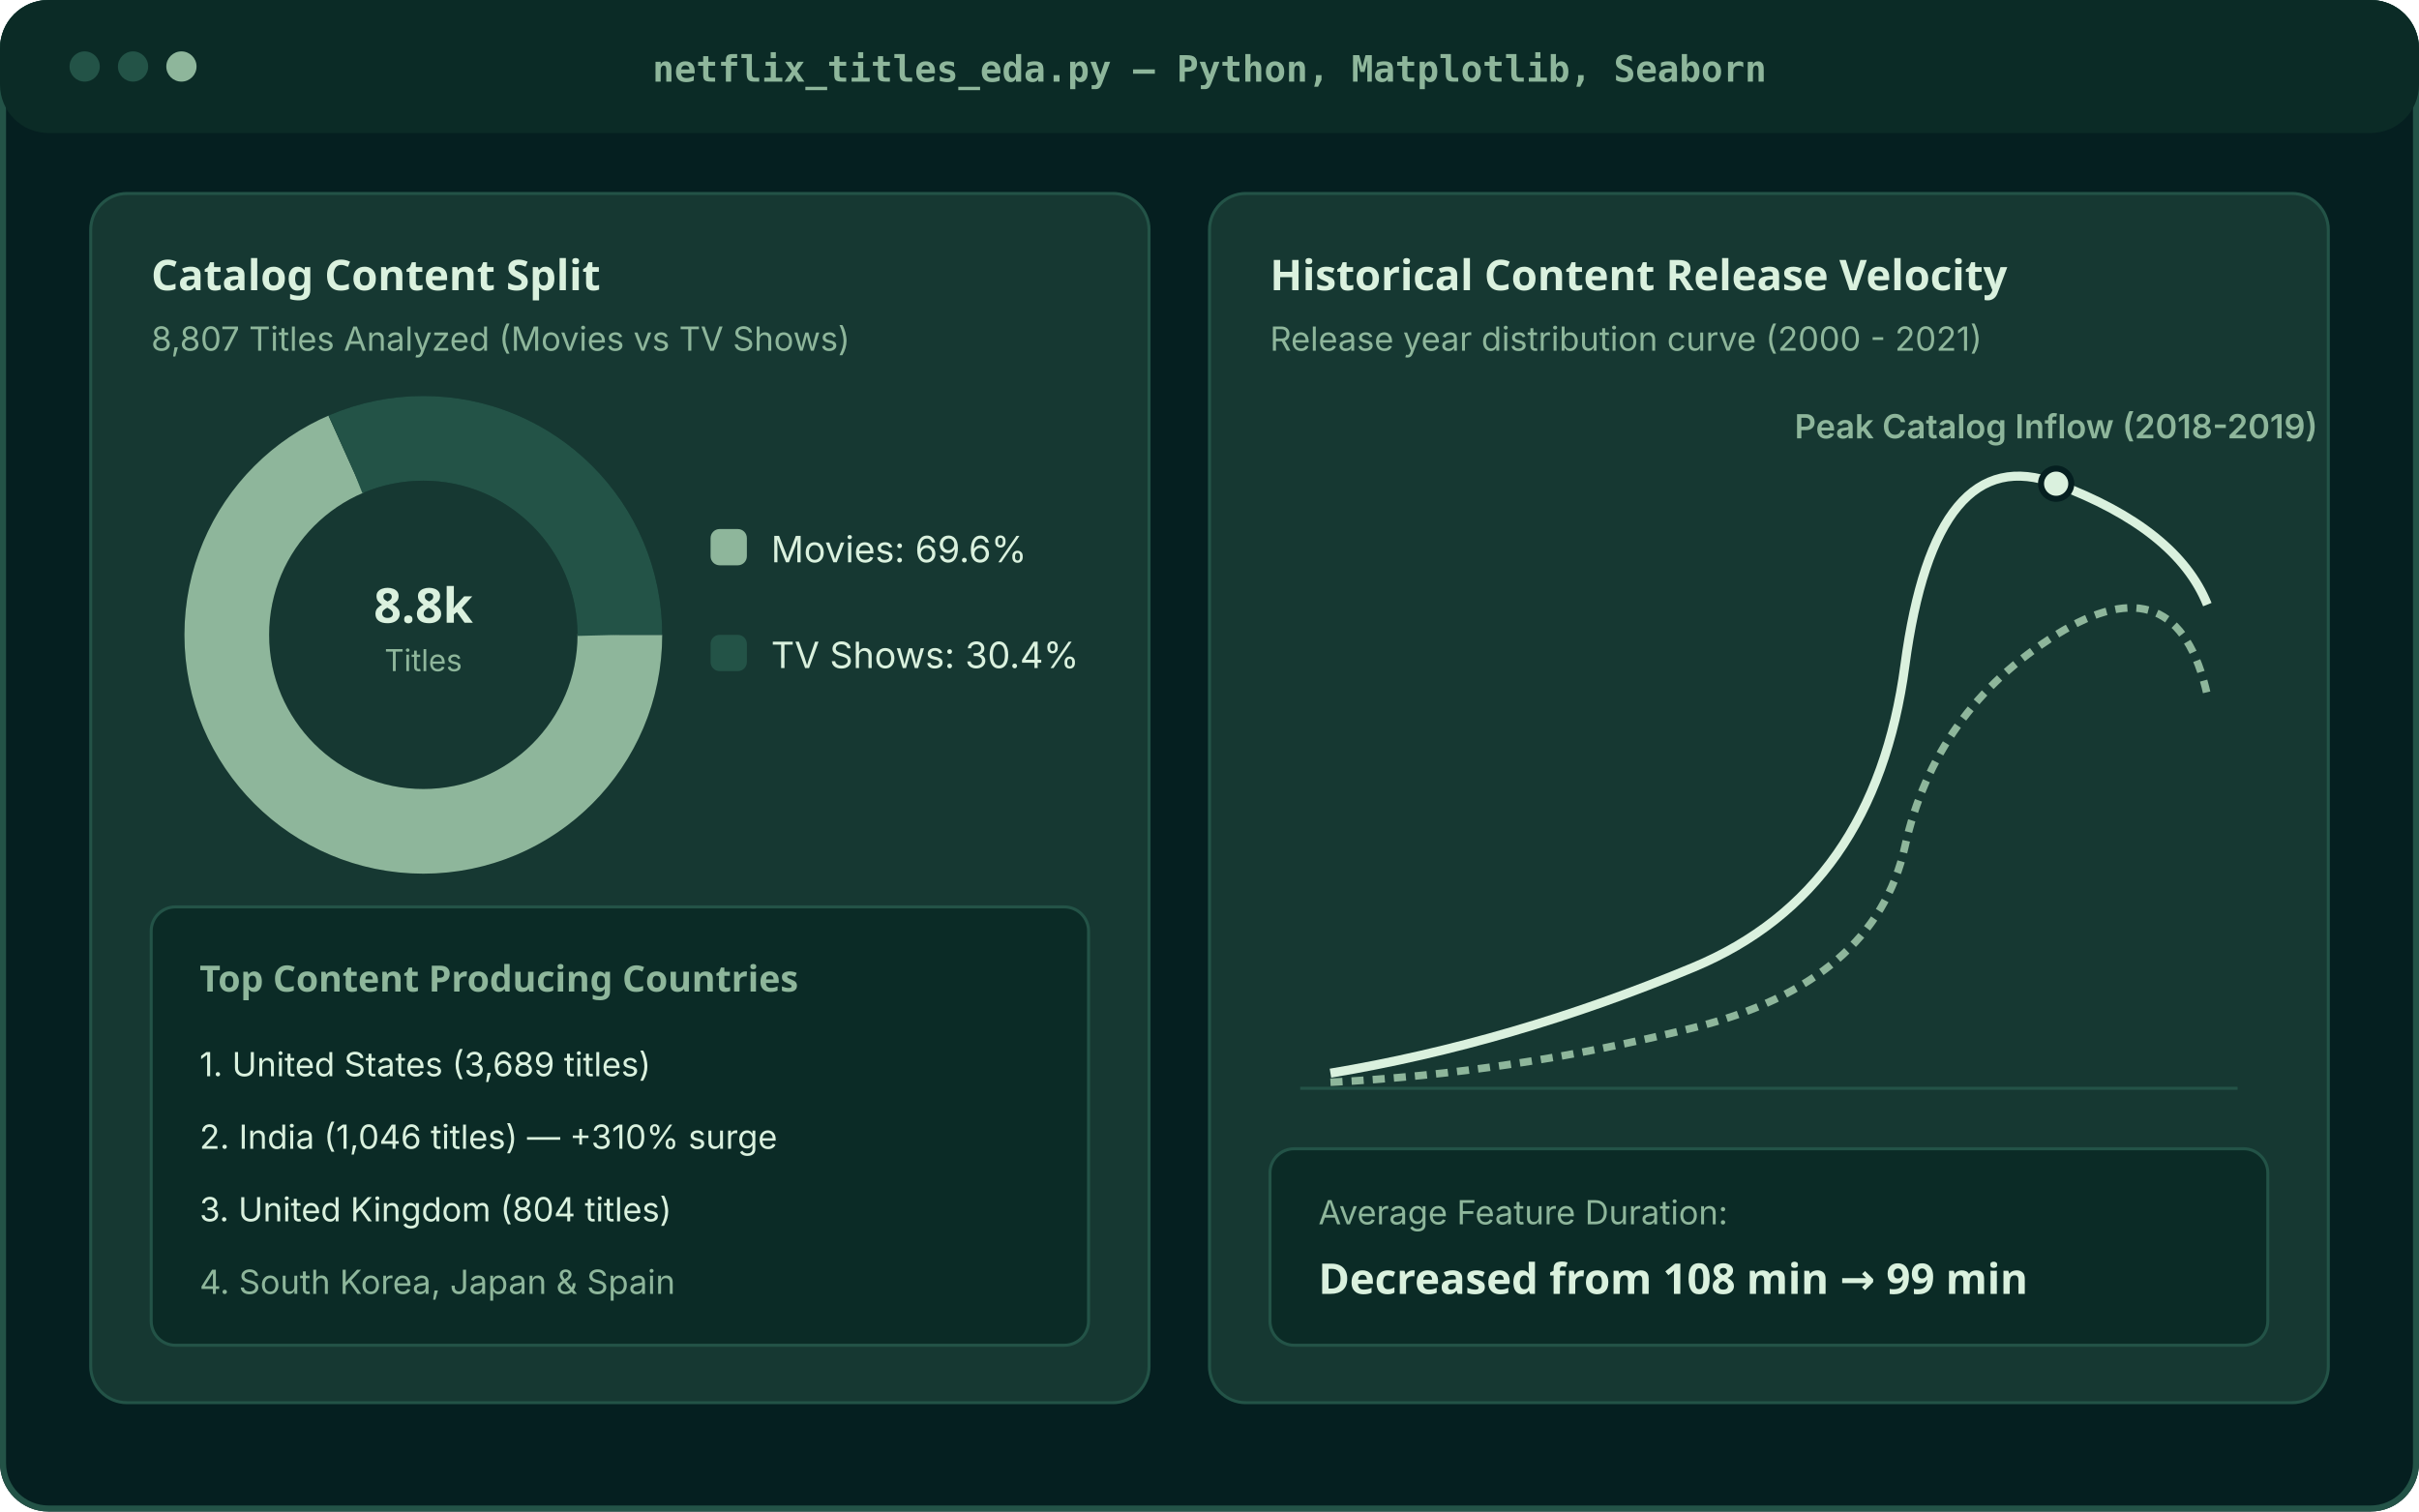
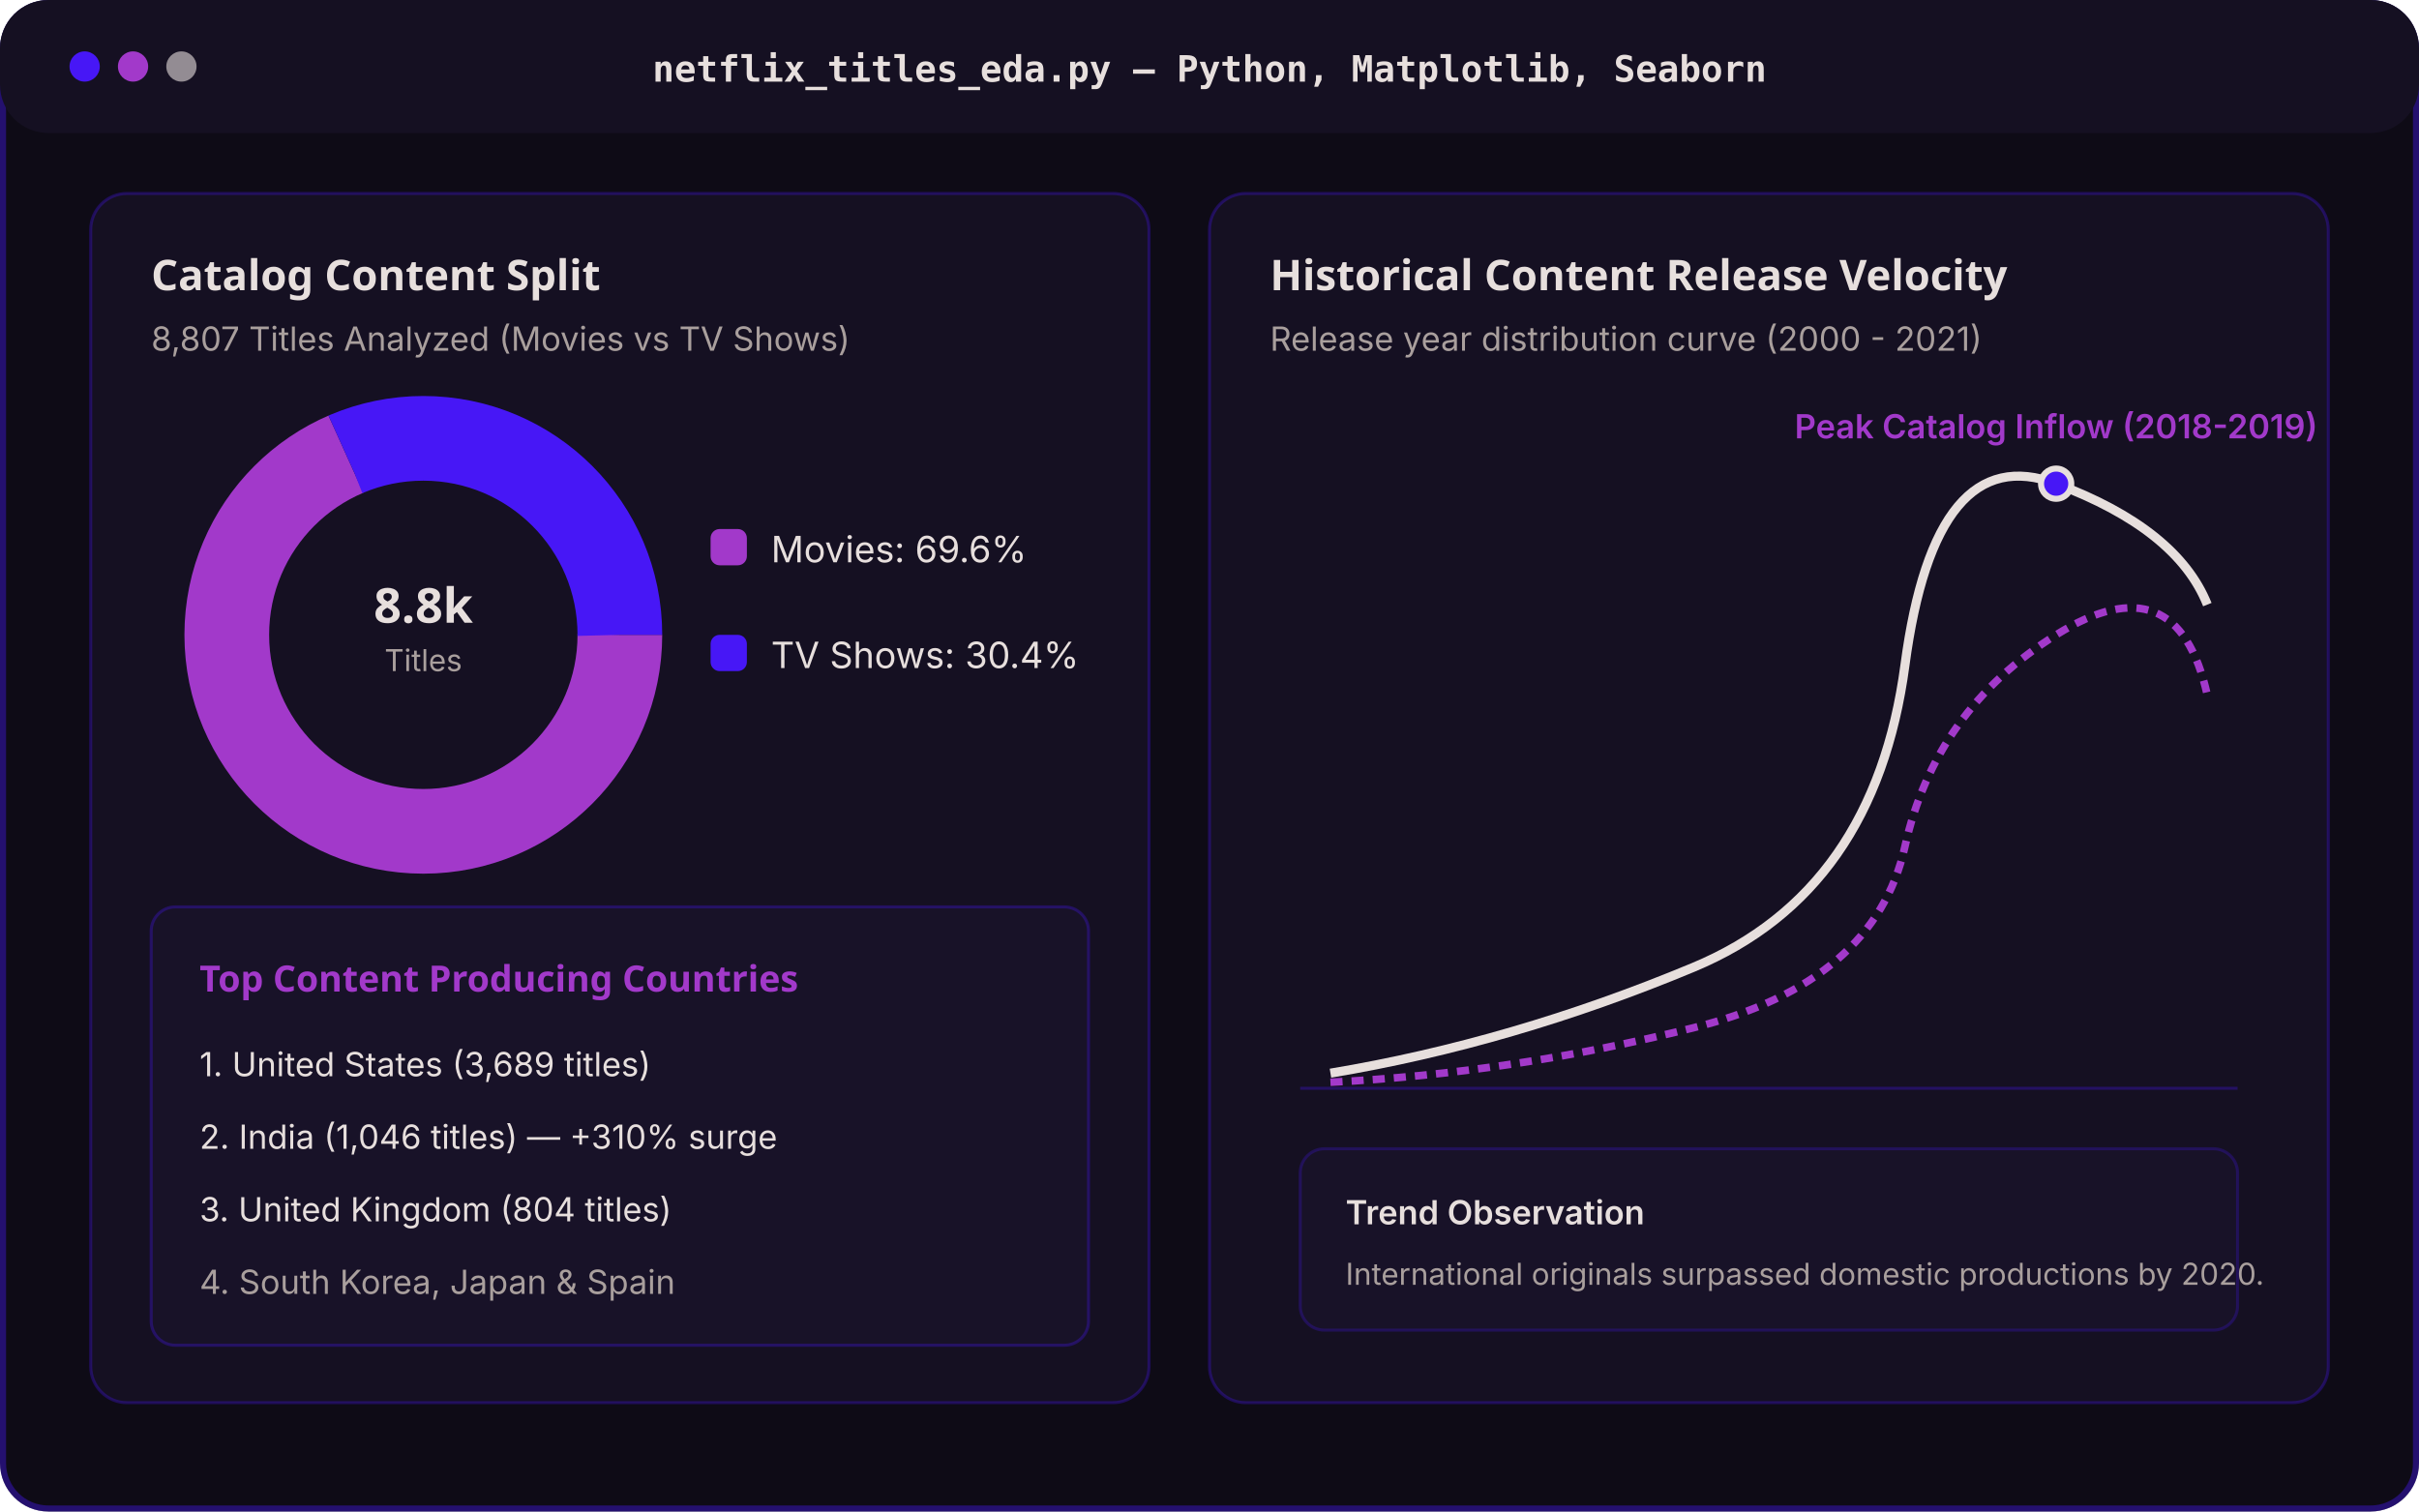
<svg xmlns="http://www.w3.org/2000/svg" viewBox="0 0 800 500" width="800" height="500">
-   <rect width="800" height="500" rx="16" fill="#051F20" />
-   <rect x="1" y="1" width="798" height="498" rx="15" fill="none" stroke="#235347" stroke-width="2" />
-   <rect x="0" y="0" width="800" height="44" rx="16" fill="#0B2B26" />
-   <circle cx="28" cy="22" r="5" fill="#235347" />
-   <circle cx="44" cy="22" r="5" fill="#235347" />
-   <circle cx="60" cy="22" r="5" fill="#8EB69B" />
-   <text x="400" y="27" font-family="'JetBrains Mono', monospace" font-size="12" fill="#8EB69B" text-anchor="middle" font-weight="600">netflix_titles_eda.py — Python, Matplotlib, Seaborn</text>
-   <rect x="30" y="64" width="350" height="400" rx="12" fill="#163832" stroke="#235347" />
-   <text x="50" y="96" font-family="'Sora', sans-serif" font-size="14" fill="#DAF1DE" font-weight="600">Catalog Content Split</text>
-   <text x="50" y="116" font-family="'Inter', sans-serif" font-size="11" fill="#8EB69B">8,807 Titles Analyzed (Movies vs TV Shows)</text>
-   <circle cx="140" cy="210" r="65" fill="none" stroke="#0B2B26" stroke-width="28" />
-   <circle cx="140" cy="210" r="65" fill="none" stroke="#8EB69B" stroke-width="28" stroke-dasharray="280 400" stroke-dashoffset="0" />
-   <circle cx="140" cy="210" r="65" fill="none" stroke="#235347" stroke-width="28" stroke-dasharray="130 400" stroke-dashoffset="-280" />
-   <text x="140" y="206" font-family="'Sora', sans-serif" font-size="16" fill="#DAF1DE" text-anchor="middle" font-weight="700">8.8k</text>
-   <text x="140" y="222" font-family="'Inter', sans-serif" font-size="10" fill="#8EB69B" text-anchor="middle">Titles</text>
-   <rect x="235" y="175" width="12" height="12" rx="3" fill="#8EB69B" />
-   <text x="255" y="186" font-family="'Inter', sans-serif" font-size="12" fill="#DAF1DE">Movies: 69.6%</text>
-   <rect x="235" y="210" width="12" height="12" rx="3" fill="#235347" />
-   <text x="255" y="221" font-family="'Inter', sans-serif" font-size="12" fill="#DAF1DE">TV Shows: 30.4%</text>
-   <rect x="50" y="300" width="310" height="145" rx="8" fill="#0B2B26" stroke="#235347" />
-   <text x="66" y="328" font-family="'Sora', sans-serif" font-size="12" fill="#8EB69B" font-weight="600">Top Content Producing Countries</text>
-   <text x="66" y="356" font-family="'Inter', sans-serif" font-size="11" fill="#DAF1DE">1. United States (3,689 titles)</text>
-   <text x="66" y="380" font-family="'Inter', sans-serif" font-size="11" fill="#DAF1DE">2. India (1,046 titles) — +310% surge</text>
-   <text x="66" y="404" font-family="'Inter', sans-serif" font-size="11" fill="#DAF1DE">3. United Kingdom (804 titles)</text>
-   <text x="66" y="428" font-family="'Inter', sans-serif" font-size="11" fill="#8EB69B">4. South Korea, Japan &amp; Spain</text>
-   <rect x="400" y="64" width="370" height="400" rx="12" fill="#163832" stroke="#235347" />
-   <text x="420" y="96" font-family="'Sora', sans-serif" font-size="14" fill="#DAF1DE" font-weight="600">Historical Content Release Velocity</text>
-   <text x="420" y="116" font-family="'Inter', sans-serif" font-size="11" fill="#8EB69B">Release year distribution curve (2000 - 2021)</text>
-   <line x1="430" y1="360" x2="740" y2="360" stroke="#235347" />
-   <path d="M 440 355 Q 500 345 560 320 T 630 220 T 680 160 T 730 200" fill="none" stroke="#DAF1DE" stroke-width="3" />
-   <path d="M 440 358 Q 500 355 560 340 T 630 280 T 680 210 T 730 230" fill="none" stroke="#8EB69B" stroke-width="2.5" stroke-dasharray="4 3" />
-   <circle cx="680" cy="160" r="5" fill="#DAF1DE" stroke="#051F20" stroke-width="2" />
-   <text x="680" y="145" font-family="'Inter', sans-serif" font-size="11" fill="#8EB69B" text-anchor="middle" font-weight="600">Peak Catalog Inflow (2018-2019)</text>
-   <rect x="420" y="380" width="330" height="65" rx="8" fill="#0B2B26" stroke="#235347" />
-   <text x="436" y="405" font-family="'Inter', sans-serif" font-size="11" fill="#8EB69B">Average Feature Duration:</text>
-   <text x="436" y="428" font-family="'Sora', sans-serif" font-size="14" fill="#DAF1DE" font-weight="600">Decreased from 108 min → 99 min</text>
+   <rect width="800" height="500" rx="16" fill="#0E0B16" />
+   <rect x="1" y="1" width="798" height="498" rx="15" fill="none" stroke="rgba(71, 23, 246, 0.4)" stroke-width="2" />
+   <rect x="0" y="0" width="800" height="44" rx="16" fill="#151022" />
+   <circle cx="28" cy="22" r="5" fill="#4717F6" />
+   <circle cx="44" cy="22" r="5" fill="#A239CA" />
+   <circle cx="60" cy="22" r="5" fill="#E7DFDD" opacity="0.6" />
+   <text x="400" y="27" font-family="'JetBrains Mono', monospace" font-size="12" fill="#E7DFDD" text-anchor="middle" font-weight="600">netflix_titles_eda.py — Python, Matplotlib, Seaborn</text>
+   <rect x="30" y="64" width="350" height="400" rx="12" fill="#151022" stroke="rgba(71, 23, 246, 0.3)" />
+   <text x="50" y="96" font-family="'Sora', sans-serif" font-size="14" fill="#E7DFDD" font-weight="600">Catalog Content Split</text>
+   <text x="50" y="116" font-family="'Inter', sans-serif" font-size="11" fill="#A99F9D">8,807 Titles Analyzed (Movies vs TV Shows)</text>
+   <circle cx="140" cy="210" r="65" fill="none" stroke="#181228" stroke-width="28" />
+   <circle cx="140" cy="210" r="65" fill="none" stroke="#A239CA" stroke-width="28" stroke-dasharray="280 400" stroke-dashoffset="0" />
+   <circle cx="140" cy="210" r="65" fill="none" stroke="#4717F6" stroke-width="28" stroke-dasharray="130 400" stroke-dashoffset="-280" />
+   <text x="140" y="206" font-family="'Sora', sans-serif" font-size="16" fill="#E7DFDD" text-anchor="middle" font-weight="700">8.8k</text>
+   <text x="140" y="222" font-family="'Inter', sans-serif" font-size="10" fill="#A99F9D" text-anchor="middle">Titles</text>
+   <rect x="235" y="175" width="12" height="12" rx="3" fill="#A239CA" />
+   <text x="255" y="186" font-family="'Inter', sans-serif" font-size="12" fill="#E7DFDD">Movies: 69.6%</text>
+   <rect x="235" y="210" width="12" height="12" rx="3" fill="#4717F6" />
+   <text x="255" y="221" font-family="'Inter', sans-serif" font-size="12" fill="#E7DFDD">TV Shows: 30.4%</text>
+   <rect x="50" y="300" width="310" height="145" rx="8" fill="#181228" stroke="rgba(71, 23, 246, 0.3)" />
+   <text x="66" y="328" font-family="'Sora', sans-serif" font-size="12" fill="#A239CA" font-weight="600">Top Content Producing Countries</text>
+   <text x="66" y="356" font-family="'Inter', sans-serif" font-size="11" fill="#E7DFDD">1. United States (3,689 titles)</text>
+   <text x="66" y="380" font-family="'Inter', sans-serif" font-size="11" fill="#E7DFDD">2. India (1,046 titles) — +310% surge</text>
+   <text x="66" y="404" font-family="'Inter', sans-serif" font-size="11" fill="#E7DFDD">3. United Kingdom (804 titles)</text>
+   <text x="66" y="428" font-family="'Inter', sans-serif" font-size="11" fill="#A99F9D">4. South Korea, Japan &amp; Spain</text>
+   <rect x="400" y="64" width="370" height="400" rx="12" fill="#151022" stroke="rgba(71, 23, 246, 0.3)" />
+   <text x="420" y="96" font-family="'Sora', sans-serif" font-size="14" fill="#E7DFDD" font-weight="600">Historical Content Release Velocity</text>
+   <text x="420" y="116" font-family="'Inter', sans-serif" font-size="11" fill="#A99F9D">Release year distribution curve (2000 - 2021)</text>
+   <line x1="430" y1="360" x2="740" y2="360" stroke="rgba(71, 23, 246, 0.3)" />
+   <path d="M 440 355 Q 500 345 560 320 T 630 220 T 680 160 T 730 200" fill="none" stroke="#E7DFDD" stroke-width="3" />
+   <path d="M 440 358 Q 500 355 560 340 T 630 280 T 680 210 T 730 230" fill="none" stroke="#A239CA" stroke-width="2.5" stroke-dasharray="4 3" />
+   <circle cx="680" cy="160" r="5" fill="#4717F6" stroke="#E7DFDD" stroke-width="2" />
+   <text x="680" y="145" font-family="'Inter', sans-serif" font-size="11" fill="#A239CA" text-anchor="middle" font-weight="600">Peak Catalog Inflow (2018-2019)</text>
+   <rect x="430" y="380" width="310" height="60" rx="8" fill="#181228" stroke="rgba(71, 23, 246, 0.25)" />
+   <text x="445" y="405" font-family="'Inter', sans-serif" font-size="11" fill="#E7DFDD" font-weight="600">Trend Observation</text>
+   <text x="445" y="425" font-family="'Inter', sans-serif" font-size="10" fill="#A99F9D">International originals surpassed domestic productions by 2020.</text>
</svg>
